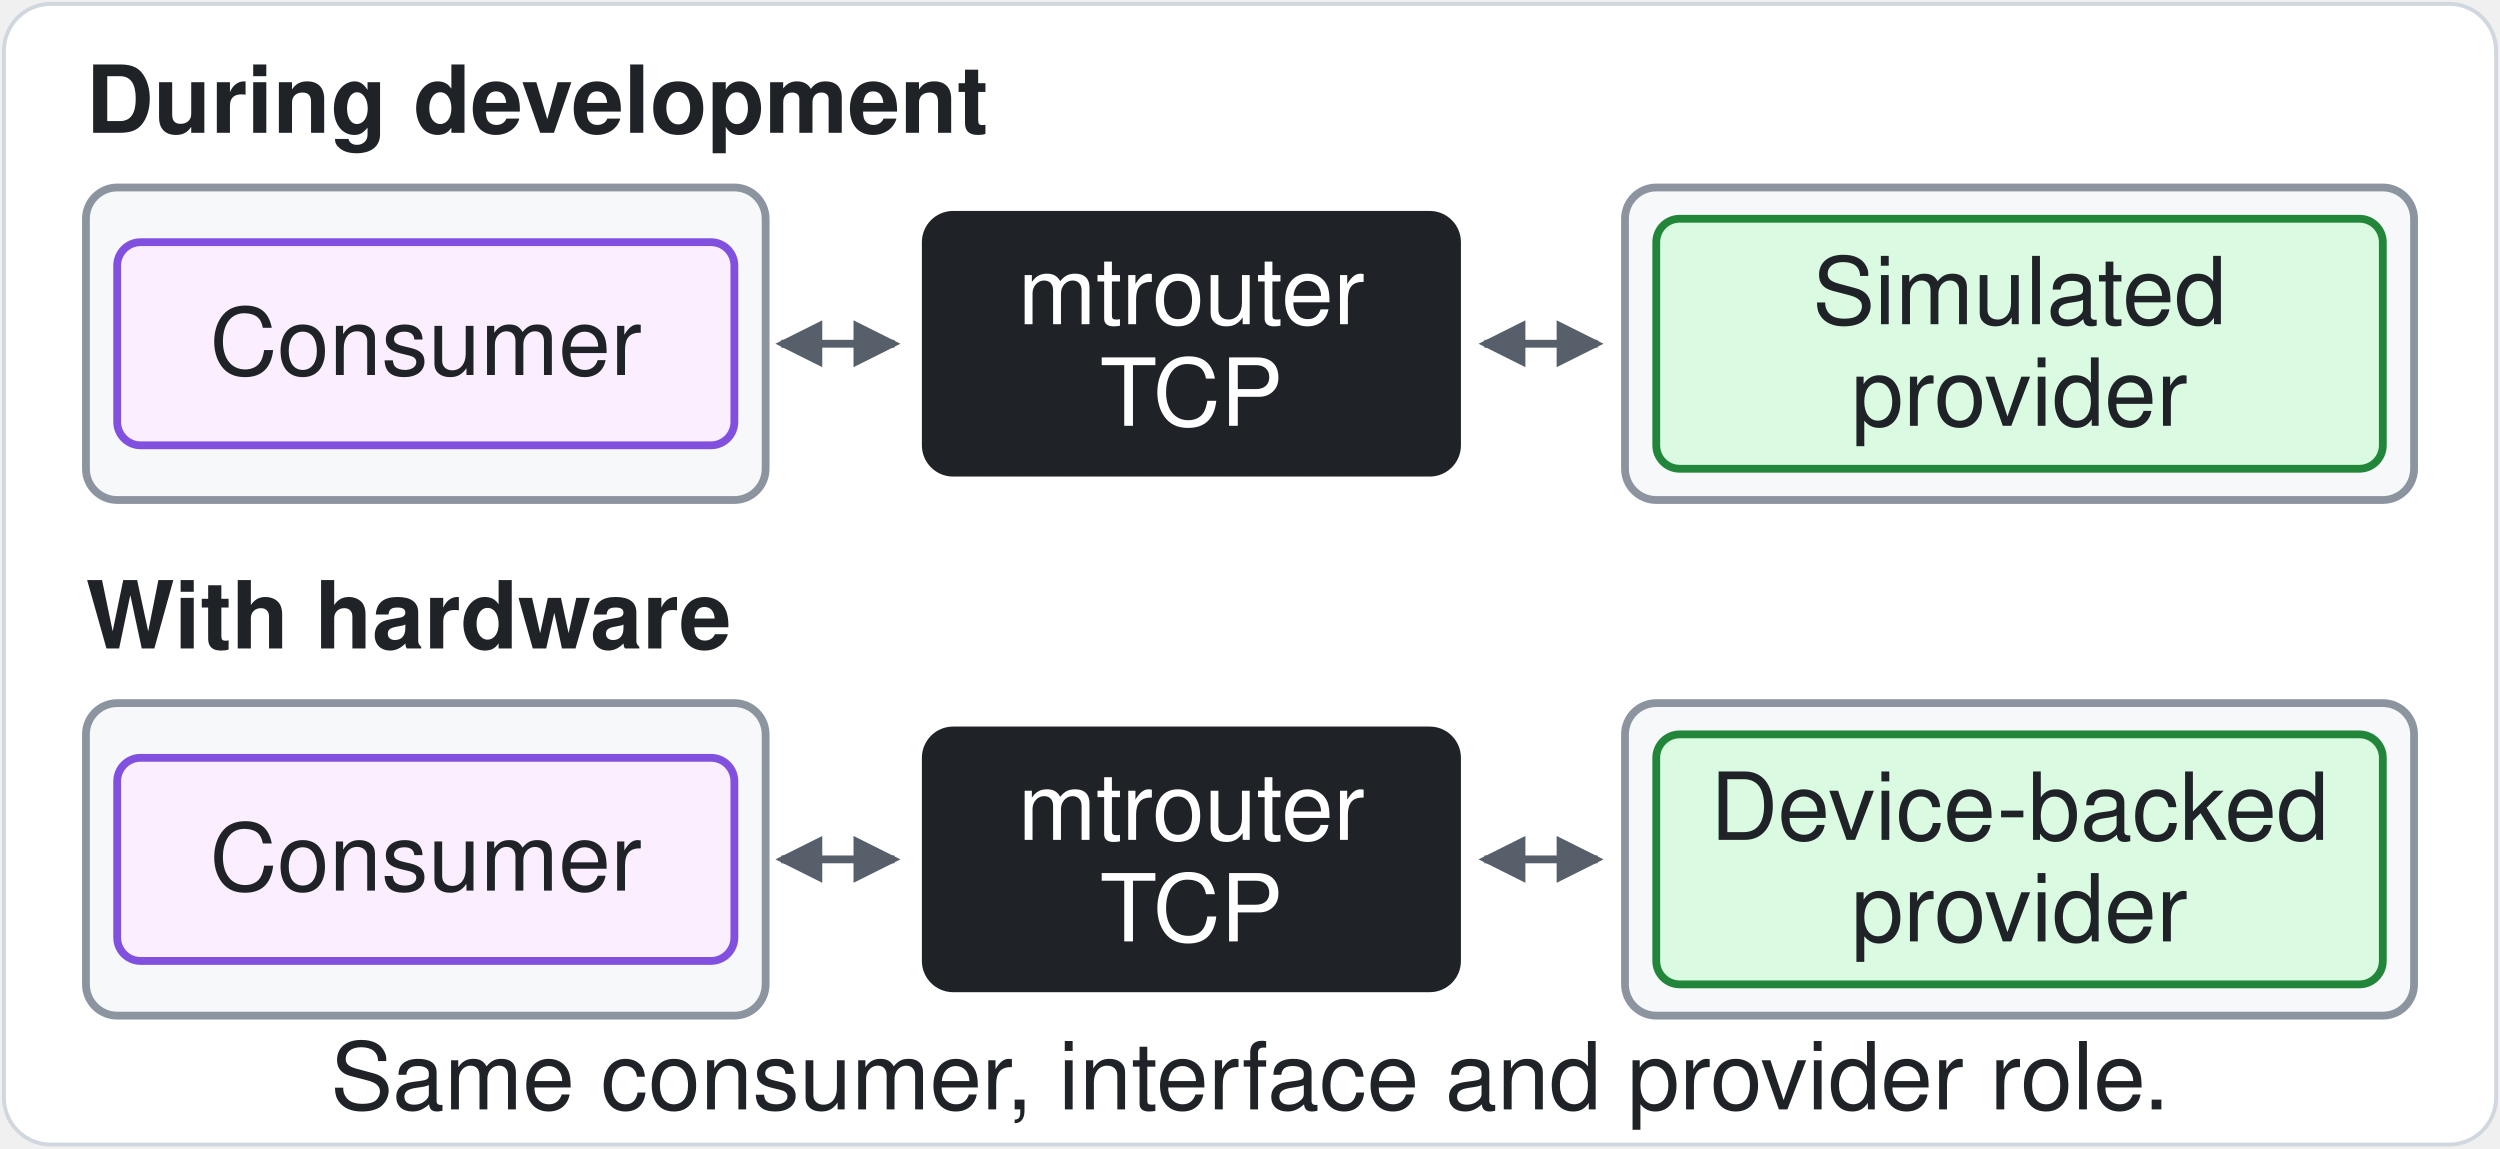
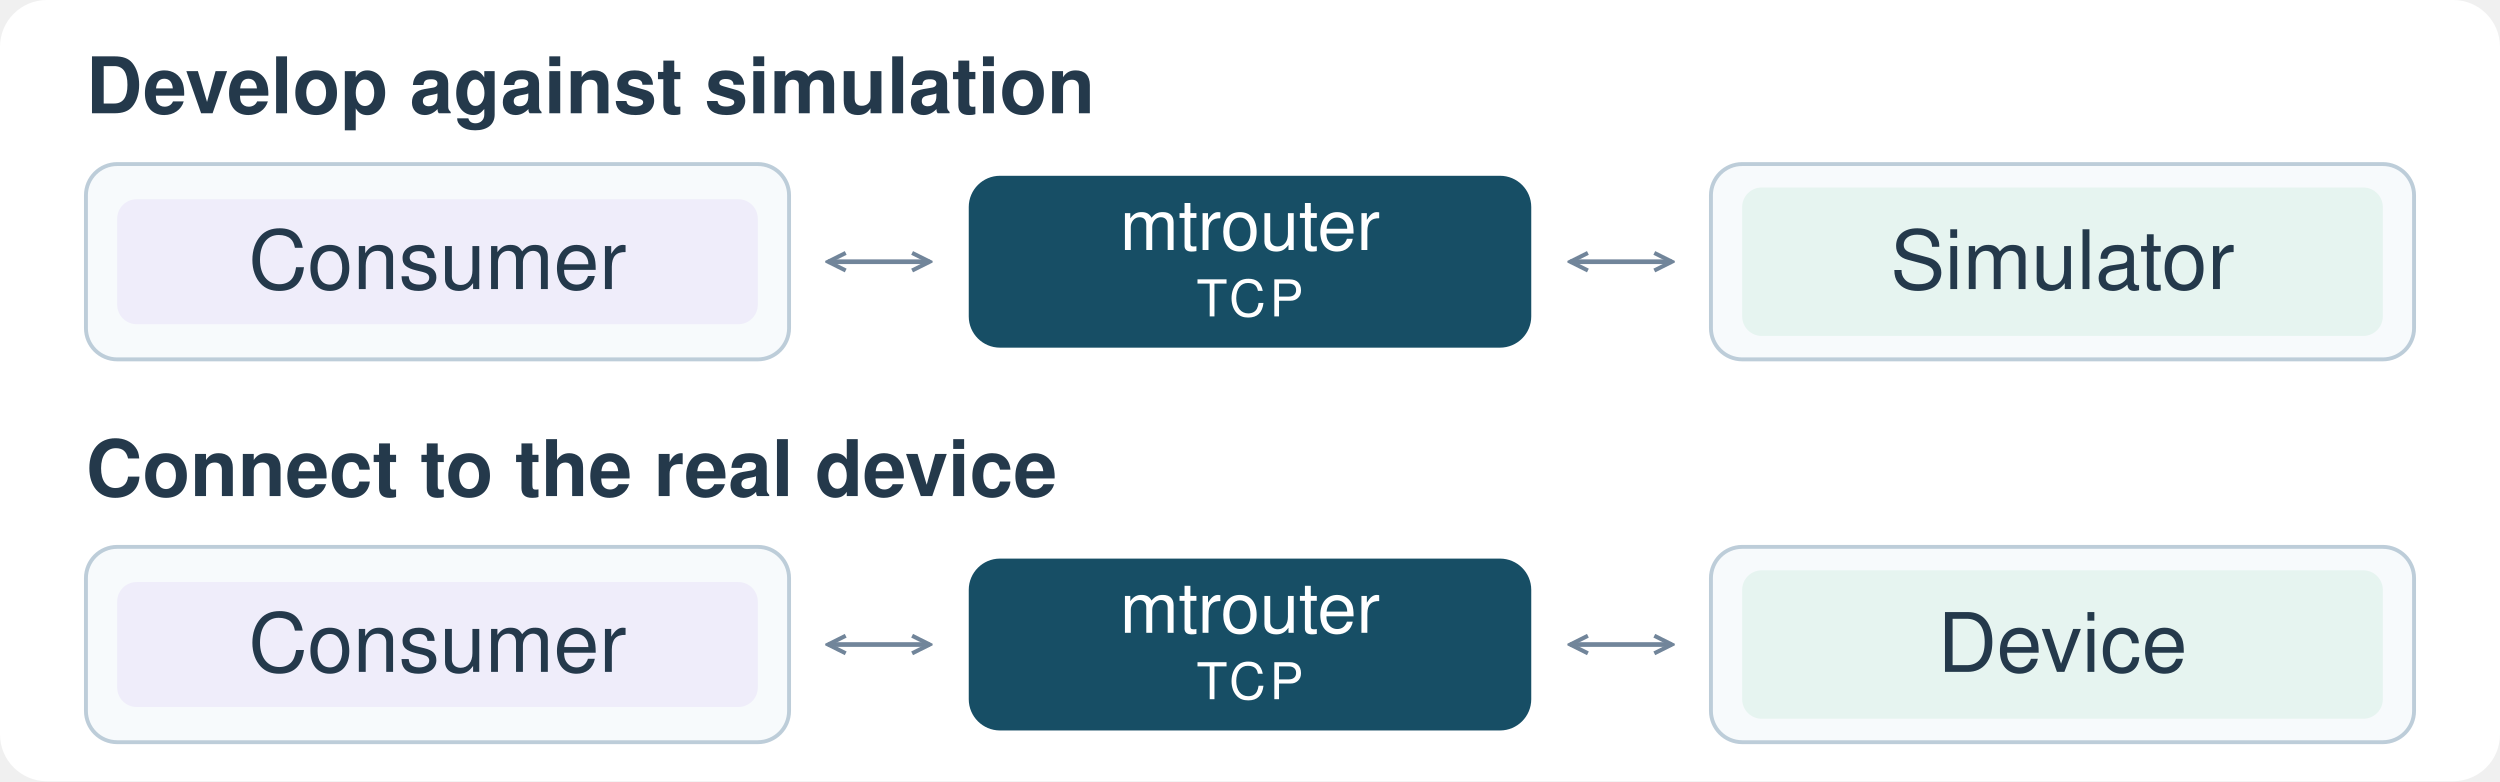
- <svg xmlns="http://www.w3.org/2000/svg" width="640" height="294" viewBox="0 0 640 294" role="img" aria-labelledby="title description">
+ <svg xmlns="http://www.w3.org/2000/svg" width="640" height="200" viewBox="0 0 640 200" role="img" aria-labelledby="title description">
  <defs>
-     <marker id="arrow" viewBox="0 0 8 8" refX="7" refY="4" markerWidth="6" markerHeight="6" orient="auto-start-reverse">
-       <path d="M0 0 L8 4 L0 8Z" fill="#57606a" />
+     <marker id="arrow" viewBox="0 0 8 8" refX="7" refY="4" markerWidth="5" markerHeight="5" orient="auto-start-reverse">
+       <path d="M1 1 L7 4 L1 7" fill="none" stroke="#71859a" stroke-width="1.4" />
    </marker>
    <style>
-       text { font-family: -apple-system, "Segoe UI", Helvetica, Arial, sans-serif; font-size: 24px; fill: #1f2328; }
-       .heading { font-weight: 600; }
-       .process { fill: #f6f8fa; stroke: #8c959f; stroke-width: 2; }
-       .consumer { fill: #fbefff; stroke: #8250df; stroke-width: 2; }
-       .provider { fill: #dafbe1; stroke: #22863a; stroke-width: 2; }
-       .link { fill: none; stroke: #57606a; stroke-width: 2; marker-start: url(#arrow); marker-end: url(#arrow); }
+       text { font-family: -apple-system, "Segoe UI", Helvetica, Arial, sans-serif; fill: #24394b; font-size: 21px; }
+       .heading { font-size: 20px; font-weight: 600; }
+       .canvas { fill: #ffffff; }
+       .process { fill: #f7fafc; stroke: #bdcdd9; stroke-width: 1; }
+       .provider { fill: #e6f4f0; }
+       .consumer { fill: #efedfa; }
+       .router { fill: #174e65; }
+       .link { fill: none; stroke: #71859a; stroke-width: 1.2; marker-start: url(#arrow); marker-end: url(#arrow); }
+       @media (max-width: 420px) {
+         text { font-size: 24px; }
+         .heading { font-size: 22px; }
+       }
+       @media (prefers-color-scheme: dark) {
+         text { fill: #e1eaf2; }
+         .canvas { fill: #101923; }
+         .process { fill: #172330; stroke: #456075; }
+         .provider { fill: #1b403e; }
+         .consumer { fill: #35304e; }
+         .router { fill: #215e77; }
+       }
    </style>
  </defs>
-   <rect x="1" y="1" width="638" height="292" rx="12" fill="#ffffff" stroke="#d0d7de" />
-   <text class="heading" x="22" y="34">During development</text>
-   <rect class="process" x="22" y="48" width="174" height="80" rx="8" />
-   <rect class="consumer" x="30" y="62" width="158" height="52" rx="6" />
-   <text x="109" y="96" text-anchor="middle">Consumer</text>
-   <path class="link" d="M200 88 H229" />
-   <rect x="236" y="54" width="138" height="68" rx="8" fill="#1f2328" />
-   <text x="305" y="83" text-anchor="middle" style="fill:#ffffff">mtrouter</text>
-   <text x="305" y="109" text-anchor="middle" style="fill:#ffffff">TCP</text>
-   <path class="link" d="M380 88 H409" />
-   <rect class="process" x="416" y="48" width="202" height="80" rx="8" />
-   <rect class="provider" x="424" y="56" width="186" height="64" rx="6" />
-   <text x="517" y="83" text-anchor="middle">Simulated</text>
-   <text x="517" y="109" text-anchor="middle">provider</text>
-   <text class="heading" x="22" y="166">With hardware</text>
-   <rect class="process" x="22" y="180" width="174" height="80" rx="8" />
-   <rect class="consumer" x="30" y="194" width="158" height="52" rx="6" />
-   <text x="109" y="228" text-anchor="middle">Consumer</text>
-   <path class="link" d="M200 220 H229" />
-   <rect x="236" y="186" width="138" height="68" rx="8" fill="#1f2328" />
-   <text x="305" y="215" text-anchor="middle" style="fill:#ffffff">mtrouter</text>
-   <text x="305" y="241" text-anchor="middle" style="fill:#ffffff">TCP</text>
-   <path class="link" d="M380 220 H409" />
-   <rect class="process" x="416" y="180" width="202" height="80" rx="8" />
-   <rect class="provider" x="424" y="188" width="186" height="64" rx="6" />
-   <text x="517" y="215" text-anchor="middle">Device-backed</text>
-   <text x="517" y="241" text-anchor="middle">provider</text>
-   <text x="320" y="284" text-anchor="middle">Same consumer, interface and provider role.</text>
+   <rect class="canvas" width="640" height="200" rx="12" />
+   <text class="heading" x="22" y="29">Develop against simulation</text>
+   <rect class="process" x="22" y="42" width="180" height="50" rx="8" />
+   <rect class="consumer" x="30" y="51" width="164" height="32" rx="5" />
+   <text x="112" y="74" text-anchor="middle">Consumer</text>
+   <path class="link" d="M212 67 H238" />
+   <rect class="router" x="248" y="45" width="144" height="44" rx="8" />
+   <text x="320" y="64" text-anchor="middle" style="fill:#ffffff;font-size:18px">mtrouter</text>
+   <text x="320" y="81" text-anchor="middle" style="fill:#ffffff;font-size:13px;letter-spacing:1px">TCP</text>
+   <path class="link" d="M402 67 H428" />
+   <rect class="process" x="438" y="42" width="180" height="50" rx="8" />
+   <rect class="provider" x="446" y="48" width="164" height="38" rx="5" />
+   <text x="528" y="74" text-anchor="middle">Simulator</text>
+   <text class="heading" x="22" y="127">Connect to the real device</text>
+   <rect class="process" x="22" y="140" width="180" height="50" rx="8" />
+   <rect class="consumer" x="30" y="149" width="164" height="32" rx="5" />
+   <text x="112" y="172" text-anchor="middle">Consumer</text>
+   <path class="link" d="M212 165 H238" />
+   <rect class="router" x="248" y="143" width="144" height="44" rx="8" />
+   <text x="320" y="162" text-anchor="middle" style="fill:#ffffff;font-size:18px">mtrouter</text>
+   <text x="320" y="179" text-anchor="middle" style="fill:#ffffff;font-size:13px;letter-spacing:1px">TCP</text>
+   <path class="link" d="M402 165 H428" />
+   <rect class="process" x="438" y="140" width="180" height="50" rx="8" />
+   <rect class="provider" x="446" y="146" width="164" height="38" rx="5" />
+   <text x="528" y="172" text-anchor="middle">Device</text>
</svg>
